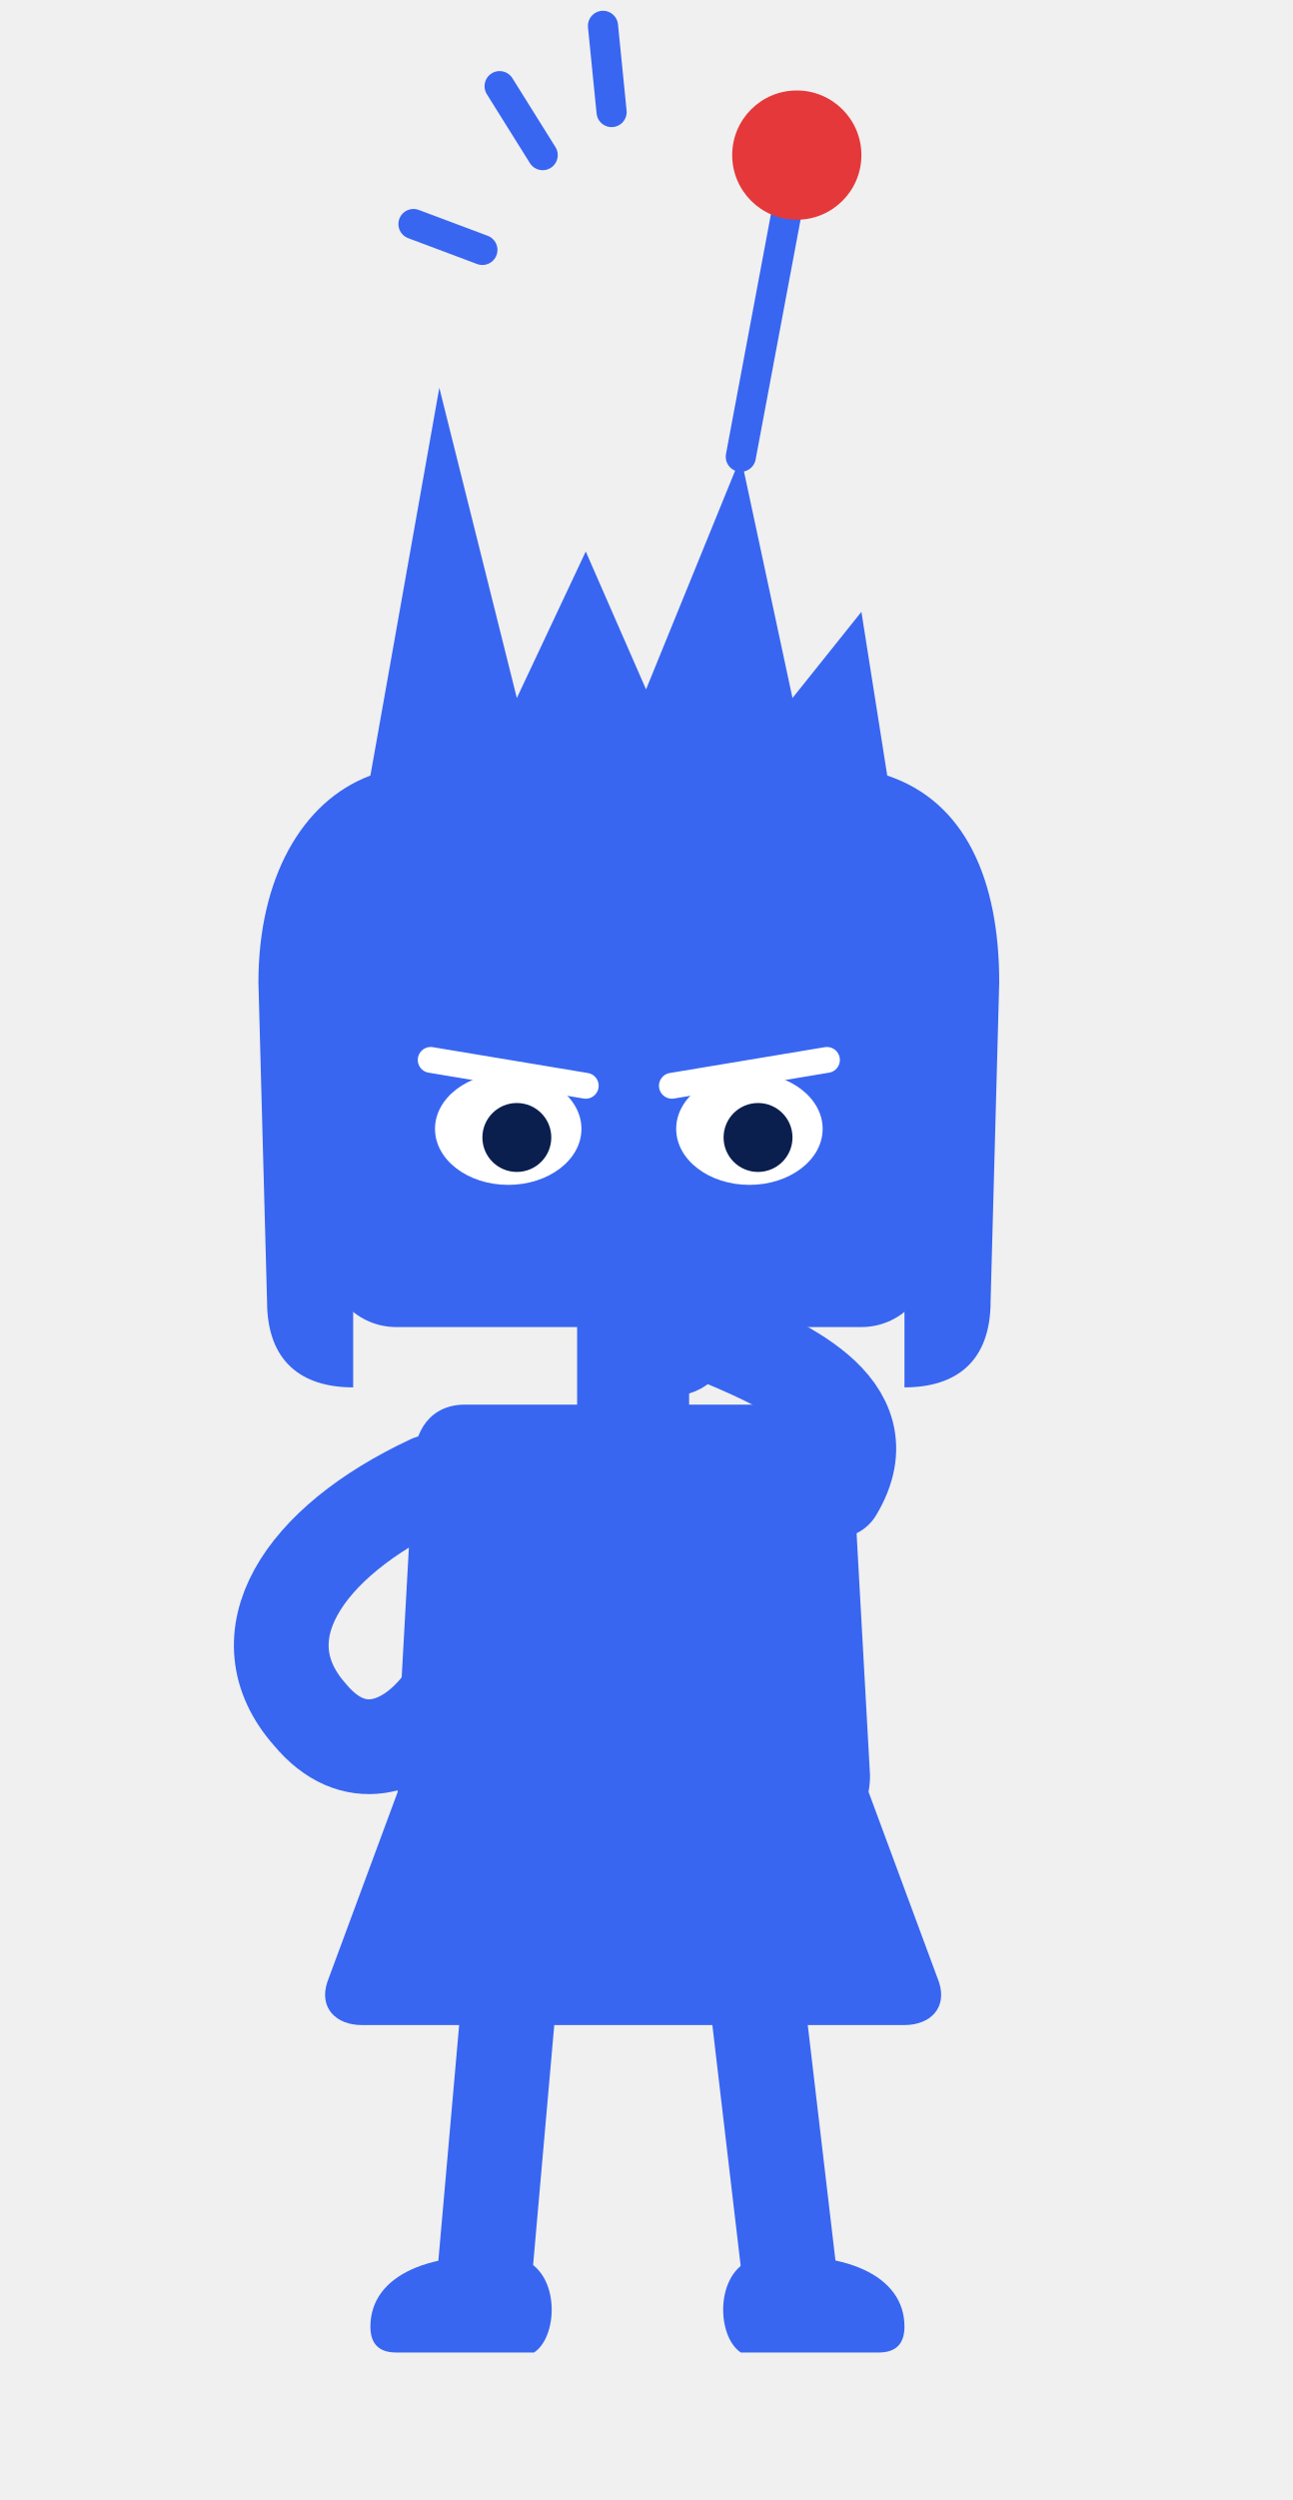
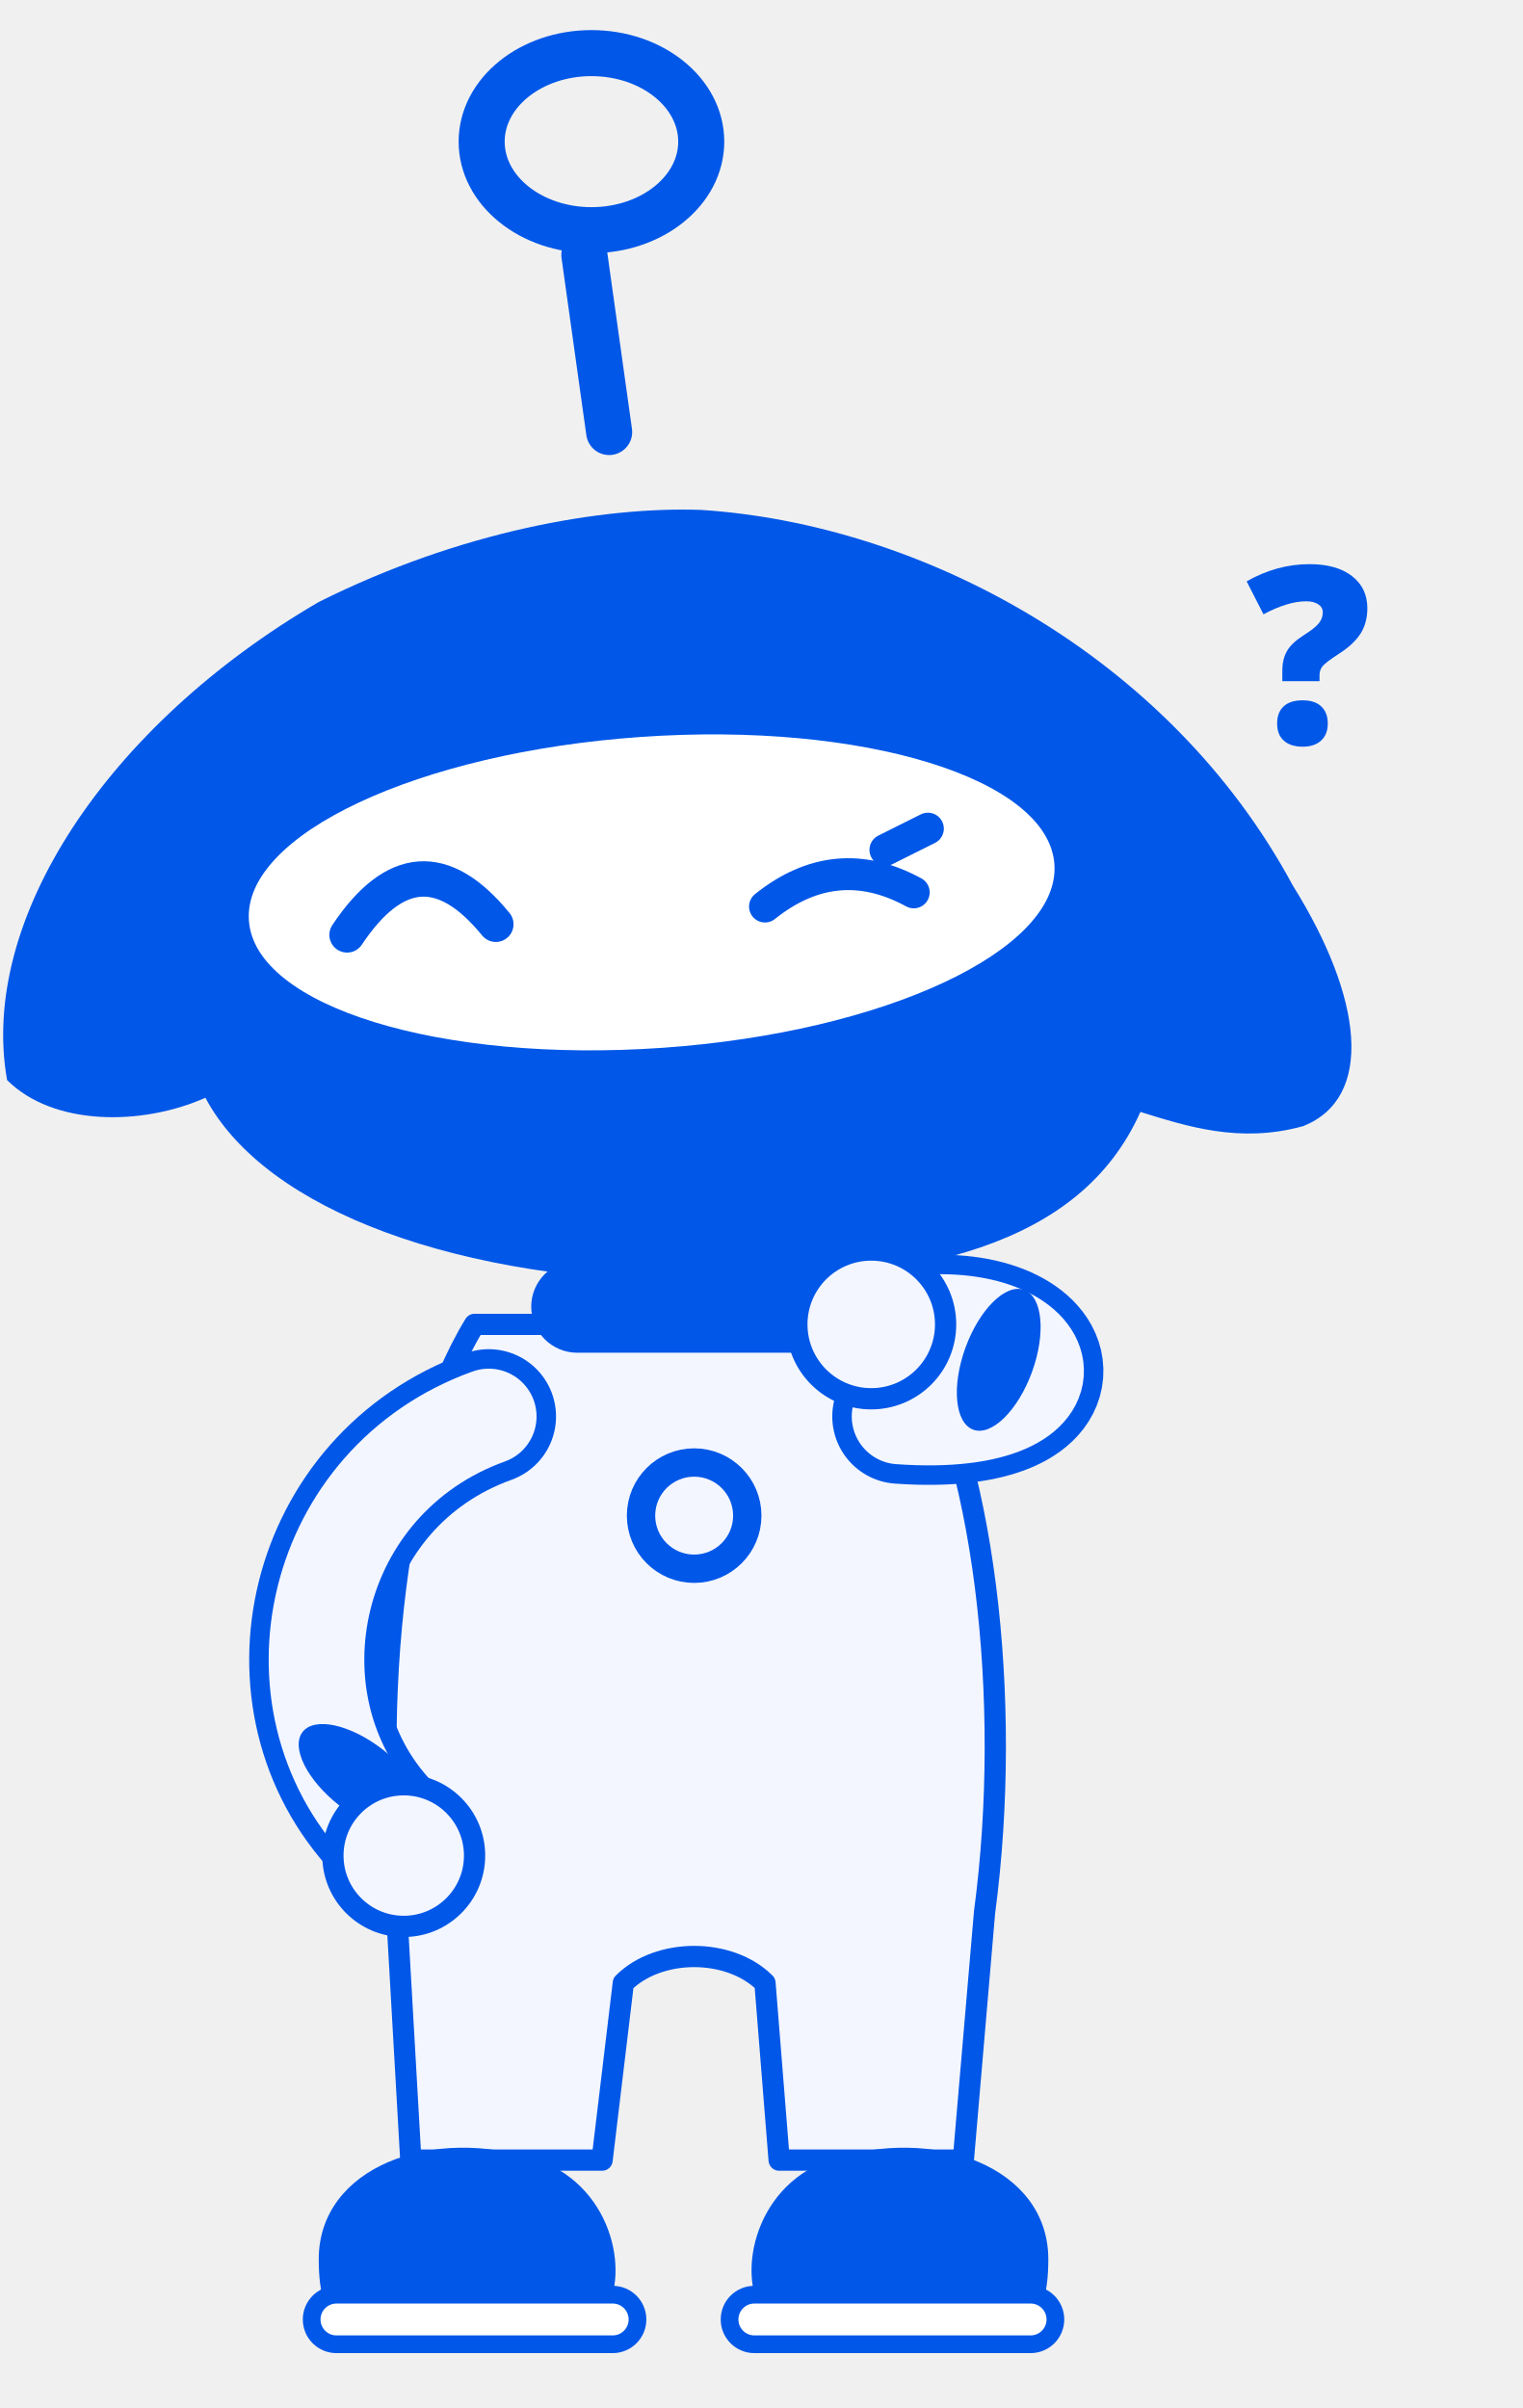
- <svg xmlns="http://www.w3.org/2000/svg" viewBox="120 34 300 580" width="300" height="580">
-   <path d="M246 70 l-10 -16" stroke="#3866F1" stroke-width="7" stroke-linecap="round" />
-   <path d="M262 60 l-2 -20" stroke="#3866F1" stroke-width="7" stroke-linecap="round" />
-   <path d="M232 92 l-16 -6" stroke="#3866F1" stroke-width="7" stroke-linecap="round" />
-   <path d="M292 140 L304 76" stroke="#3866F1" stroke-width="7" stroke-linecap="round" />
-   <circle cx="305" cy="70" r="15" fill="#E5383B" />
-   <path d="M206 214 L222 124 L240 196 L256 162 L270 194 L292 140 L304 196 L320 176 L326 214 C344 220 352 238 352 262 L350 336 C350 350 342 356 330 356 L330 312 L202 312 L202 356 C190 356 182 350 182 336 L180 262 C180 238 190 220 206 214 Z" fill="#3866F1" />
-   <rect x="196" y="250" width="140" height="92" rx="16" fill="#3866F1" />
-   <ellipse cx="238" cy="296" rx="17" ry="13" fill="#FFFFFF" />
-   <ellipse cx="294" cy="296" rx="17" ry="13" fill="#FFFFFF" />
-   <circle cx="240" cy="298" r="8" fill="#0B1F4F" />
-   <circle cx="296" cy="298" r="8" fill="#0B1F4F" />
-   <path d="M220 280 l36 6 M312 280 l-36 6" stroke="#FFFFFF" stroke-width="6" stroke-linecap="round" />
-   <rect x="254" y="340" width="26" height="22" fill="#3866F1" />
-   <path d="M228 360 H306 C314 360 318 366 318 374 L322 446 C322 456 316 460 306 460 H228 C218 460 212 456 212 446 L216 374 C216 366 220 360 228 360 Z" fill="#3866F1" />
-   <path d="M216 440 H318 L338 494 C340 500 336 504 330 504 H204 C198 504 194 500 196 494 Z" fill="#3866F1" />
-   <path d="M238 500 L232 568 M296 500 L304 568" stroke="#3866F1" stroke-width="22" stroke-linecap="round" />
-   <path d="M206 574 C206 562 220 556 240 558 C250 560 250 576 244 580 H212 C208 580 206 578 206 574 Z" fill="#3866F1" />
-   <path d="M330 574 C330 562 316 556 296 558 C286 560 286 576 292 580 H324 C328 580 330 578 330 574 Z" fill="#3866F1" />
-   <path d="M220 378 C190 392 176 414 192 432 C202 444 214 440 222 430" fill="none" stroke="#3866F1" stroke-width="22" stroke-linecap="round" stroke-linejoin="round" />
-   <path d="M314 380 C326 360 300 350 286 344" fill="none" stroke="#3866F1" stroke-width="22" stroke-linecap="round" />
-   <circle cx="276" cy="344" r="14" fill="#3866F1" />
+ <svg xmlns="http://www.w3.org/2000/svg" viewBox="350 40 430 680" width="430" height="680">
+   <path d="M515 112 L522 162" stroke="#0057E8" stroke-width="13" stroke-linecap="round" fill="none" />
+   <ellipse cx="517" cy="80" rx="31" ry="25" fill="none" stroke="#0057E8" stroke-width="13" />
+   <path d="M352 345 C344 300 380 245 440 210 C480 190 520 183 548 184 C610 188 680 225 715 290 C735 322 738 350 718 358 C700 363 685 358 672 354 C655 392 610 402 548 402 C480 402 425 382 408 350 C390 358 365 358 352 345 Z" fill="#0057E8" />
+   <ellipse cx="534" cy="292" rx="114" ry="44" transform="rotate(-4 534 292)" fill="#FFFFFF" />
+   <path d="M448 304 Q468 274 490 301" stroke="#0057E8" stroke-width="10" stroke-linecap="round" fill="none" />
+   <path d="M566 296 Q586 280 608 292 M600 280 l12 -6" stroke="#0057E8" stroke-width="9" stroke-linecap="round" fill="none" />
+   <path d="M484 414 L606 414 C628 450 636 520 628 580 L622 650 L570 650 L566 600 C556 590 536 590 526 600 L520 650 L466 650 L462 580 C454 520 462 450 484 414 Z" fill="#F3F6FF" stroke="#0057E8" stroke-width="6" stroke-linejoin="round" />
+   <path d="M440 678 C440 652 472 640 502 650 C524 658 528 684 520 694 L446 694 C442 694 440 688 440 678 Z" fill="#0057E8" />
+   <rect x="438" y="688" width="92" height="14" rx="7" fill="#FFFFFF" stroke="#0057E8" stroke-width="5" />
+   <g transform="translate(1086 0) scale(-1 1)">
+     <path d="M440 678 C440 652 472 640 502 650 C524 658 528 684 520 694 L446 694 C442 694 440 688 440 678 Z" fill="#0057E8" />
+     <rect x="438" y="688" width="92" height="14" rx="7" fill="#FFFFFF" stroke="#0057E8" stroke-width="5" />
+   </g>
+   <rect x="500" y="396" width="92" height="26" rx="13" fill="#0057E8" />
+   <circle cx="546" cy="468" r="15" fill="none" stroke="#0057E8" stroke-width="8" />
+   <path d="M488 440 C438 458 424 520 458 556" stroke="#0057E8" stroke-width="38" stroke-linecap="round" stroke-linejoin="round" fill="none" />
+   <path d="M488 440 C438 458 424 520 458 556" stroke="#F3F6FF" stroke-width="27" stroke-linecap="round" stroke-linejoin="round" fill="none" />
+   <ellipse cx="452" cy="542" rx="21" ry="10" transform="rotate(38 452 542)" fill="#0057E8" />
+   <circle cx="464" cy="564" r="20" fill="#F3F6FF" stroke="#0057E8" stroke-width="6" />
+   <path d="M604 440 C660 444 650 408 606 414" stroke="#0057E8" stroke-width="38" stroke-linecap="round" stroke-linejoin="round" fill="none" />
+   <path d="M604 440 C660 444 650 408 606 414" stroke="#F3F6FF" stroke-width="27" stroke-linecap="round" stroke-linejoin="round" fill="none" />
+   <ellipse cx="632" cy="424" rx="21" ry="10" transform="rotate(-70 632 424)" fill="#0057E8" />
+   <circle cx="596" cy="414" r="21" fill="#F3F6FF" stroke="#0057E8" stroke-width="6" />
+   <text x="702" y="250" font-family="Open Sans,Arial,Helvetica,sans-serif" font-weight="800" font-size="70" fill="#0057E8">?</text>
</svg>
